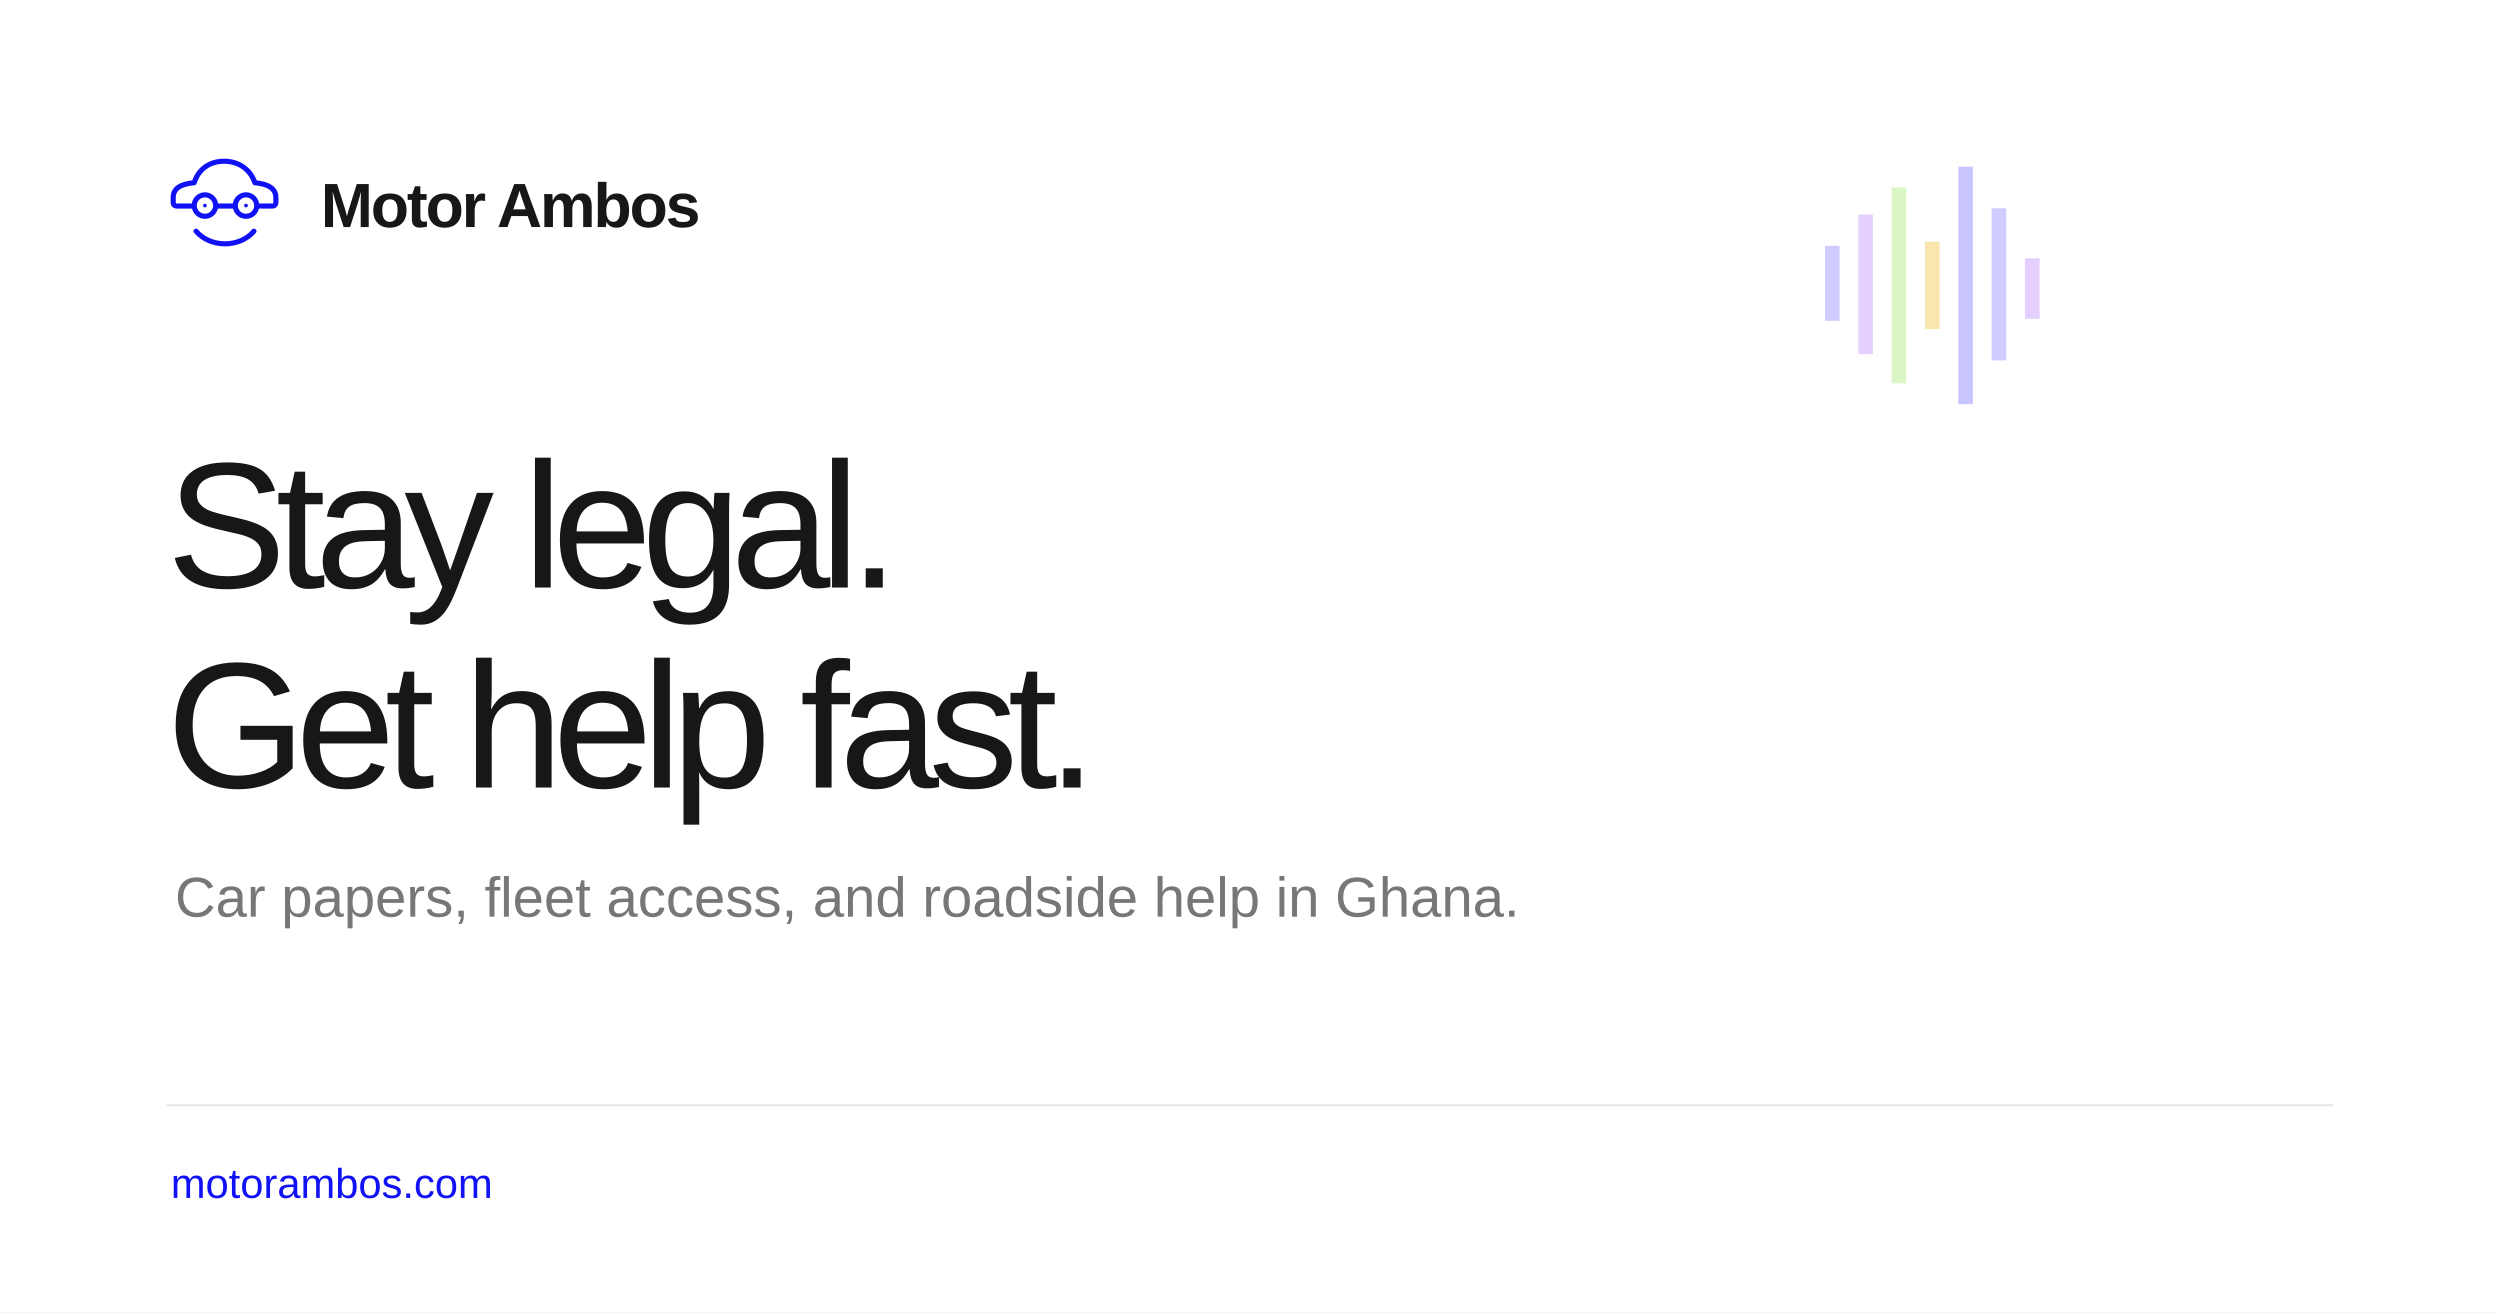
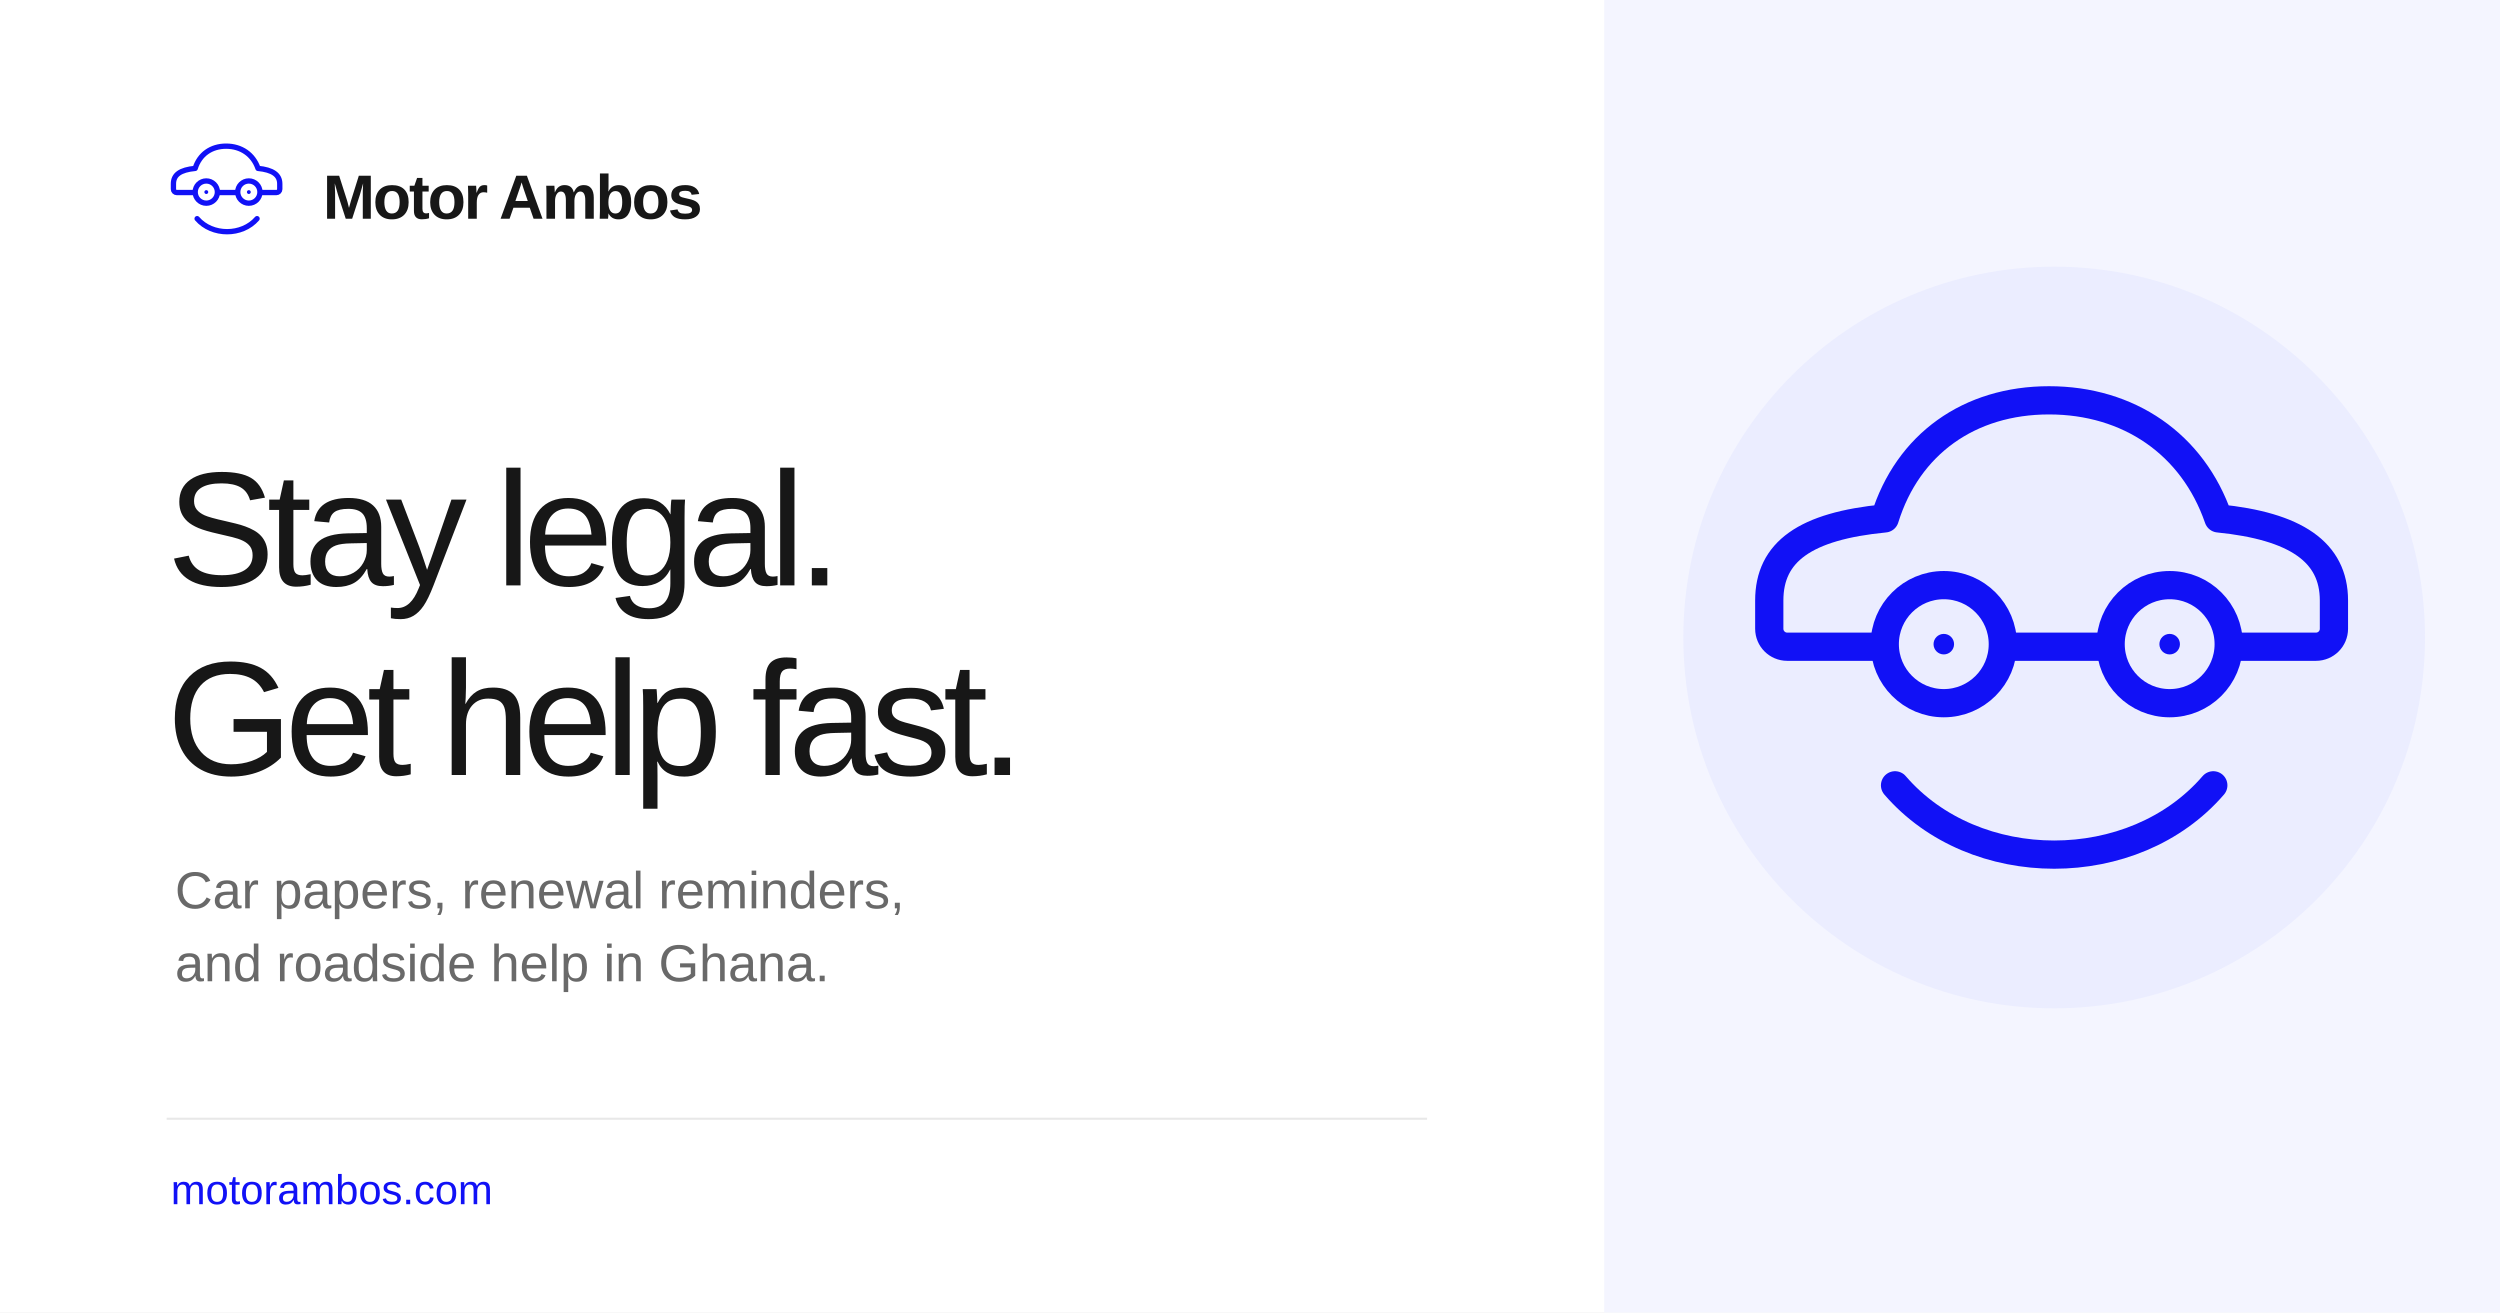
<svg xmlns="http://www.w3.org/2000/svg" width="1200" height="630" viewBox="0 0 1200 630">
+   <defs>
+     <symbol id="smiling-car" viewBox="138 20 250 210">
+       <g fill="none" stroke="#1111F6" stroke-width="11" stroke-linecap="round" stroke-linejoin="round">
+         <path d="M195 129h-36a7 7 0 0 1-7-7v-11c0-19 14-29 45-32 9-29 33-46 64-46s56 17 66 46c30 3 45 13 45 32v11a7 7 0 0 1-7 7h-32M244 129h40" />
+         <circle cx="220" cy="128" r="23" />
+         <circle cx="308" cy="128" r="23" />
+         <path d="M201 183c31 36 93 36 124 0" />
+       </g>
+       <circle cx="220" cy="128" r="4" fill="#1111F6" />
+       <circle cx="308" cy="128" r="4" fill="#1111F6" />
+     </symbol>
+   </defs>
  <rect width="1200" height="630" fill="#fff" />
-   <svg x="80" y="70" width="56" height="56" viewBox="138 20 250 210">
-     <g fill="none" stroke="#1111F6" stroke-width="11" stroke-linecap="round" stroke-linejoin="round">
-       <path d="M195 129h-36a7 7 0 0 1-7-7v-11c0-19 14-29 45-32 9-29 33-46 64-46s56 17 66 46c30 3 45 13 45 32v11a7 7 0 0 1-7 7h-32M244 129h40" />
-       <circle cx="220" cy="128" r="23" />
-       <circle cx="308" cy="128" r="23" />
-       <path d="M201 183c31 36 93 36 124 0" />
-     </g>
-     <circle cx="220" cy="128" r="4" fill="#1111F6" />
-     <circle cx="308" cy="128" r="4" fill="#1111F6" />
-   </svg>
-   <text x="154" y="109" fill="#171717" font-family="Arial, Helvetica, sans-serif" font-size="30" font-weight="600" letter-spacing="-1">Motor Ambos</text>
-   <text x="80" y="282" fill="#171717" font-family="Arial, Helvetica, sans-serif" font-size="86" letter-spacing="-5">Stay legal.</text>
-   <text x="80" y="378" fill="#171717" font-family="Arial, Helvetica, sans-serif" font-size="86" letter-spacing="-5">Get help fast.</text>
-   <text x="84" y="440" fill="#777" font-family="Arial, Helvetica, sans-serif" font-size="27">Car papers, fleet access, and roadside help in Ghana.</text>
-   <rect x="80" y="530" width="1040" height="1" fill="#E7E7E7" />
-   <text x="82" y="575" fill="#1111F6" font-family="Arial, Helvetica, sans-serif" font-size="20">motorambos.com</text>
-   <g opacity=".65">
-     <rect x="876" y="118" width="7" height="36" fill="#B6B1FF" />
-     <rect x="892" y="103" width="7" height="67" fill="#D6B6FF" />
-     <rect x="908" y="90" width="7" height="94" fill="#C6F1A6" />
-     <rect x="924" y="116" width="7" height="42" fill="#F6D884" />
-     <rect x="940" y="80" width="7" height="114" fill="#AAA6FF" />
-     <rect x="956" y="100" width="7" height="73" fill="#B6B1FF" />
-     <rect x="972" y="124" width="7" height="29" fill="#D6B6FF" />
-   </g>
+   <rect x="770" width="430" height="630" fill="#F4F5FF" />
+   <circle cx="986" cy="306" r="178" fill="#EBEDFF" />
+   <use href="#smiling-car" x="832" y="176" width="308" height="259" />
+   <use href="#smiling-car" x="80" y="67" width="58" height="49" />
+   <text x="155" y="105" fill="#171717" font-family="Arial, Helvetica, sans-serif" font-size="30" font-weight="600" letter-spacing="-1">Motor Ambos</text>
+   <text x="80" y="281" fill="#171717" font-family="Arial, Helvetica, sans-serif" font-size="78" letter-spacing="-4">Stay legal.</text>
+   <text x="80" y="372" fill="#171717" font-family="Arial, Helvetica, sans-serif" font-size="78" letter-spacing="-4">Get help fast.</text>
+   <text x="84" y="436" fill="#696969" font-family="Arial, Helvetica, sans-serif" font-size="25">Car papers, renewal reminders,</text>
+   <text x="84" y="471" fill="#696969" font-family="Arial, Helvetica, sans-serif" font-size="25">and roadside help in Ghana.</text>
+   <path d="M80 537h605" stroke="#E8E8E8" />
+   <text x="82" y="578" fill="#1111F6" font-family="Arial, Helvetica, sans-serif" font-size="20">motorambos.com</text>
</svg>
